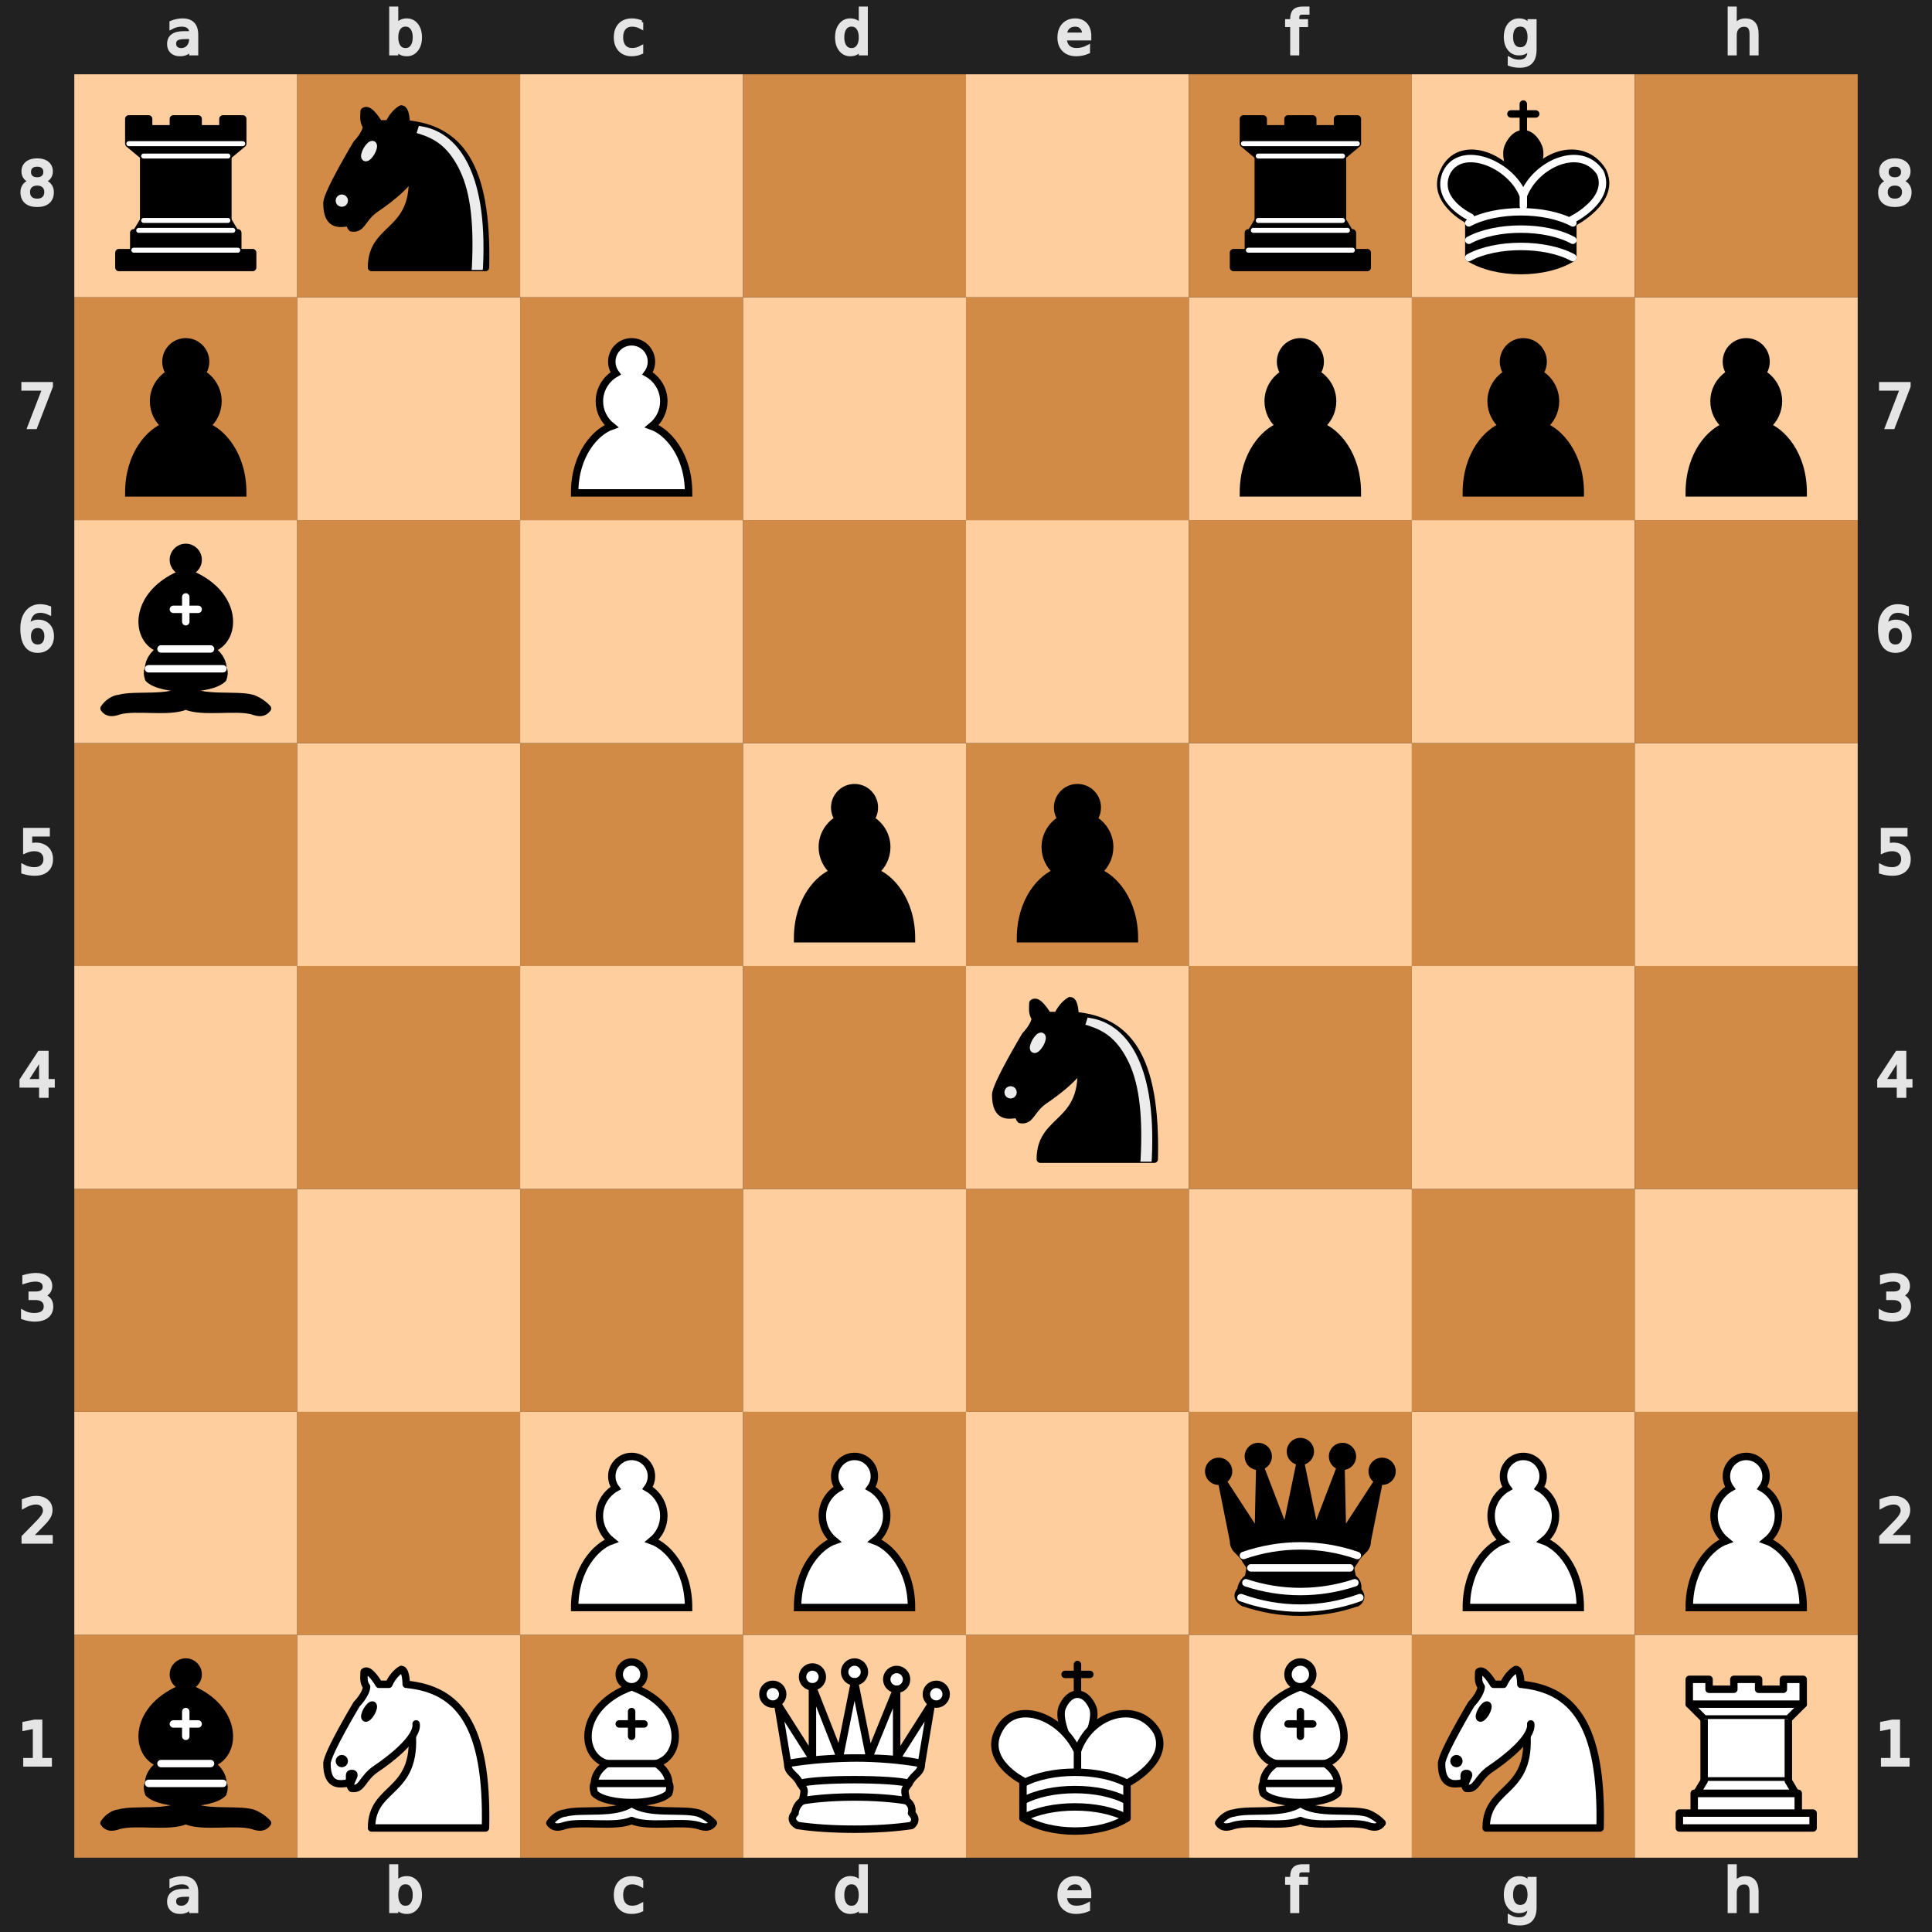
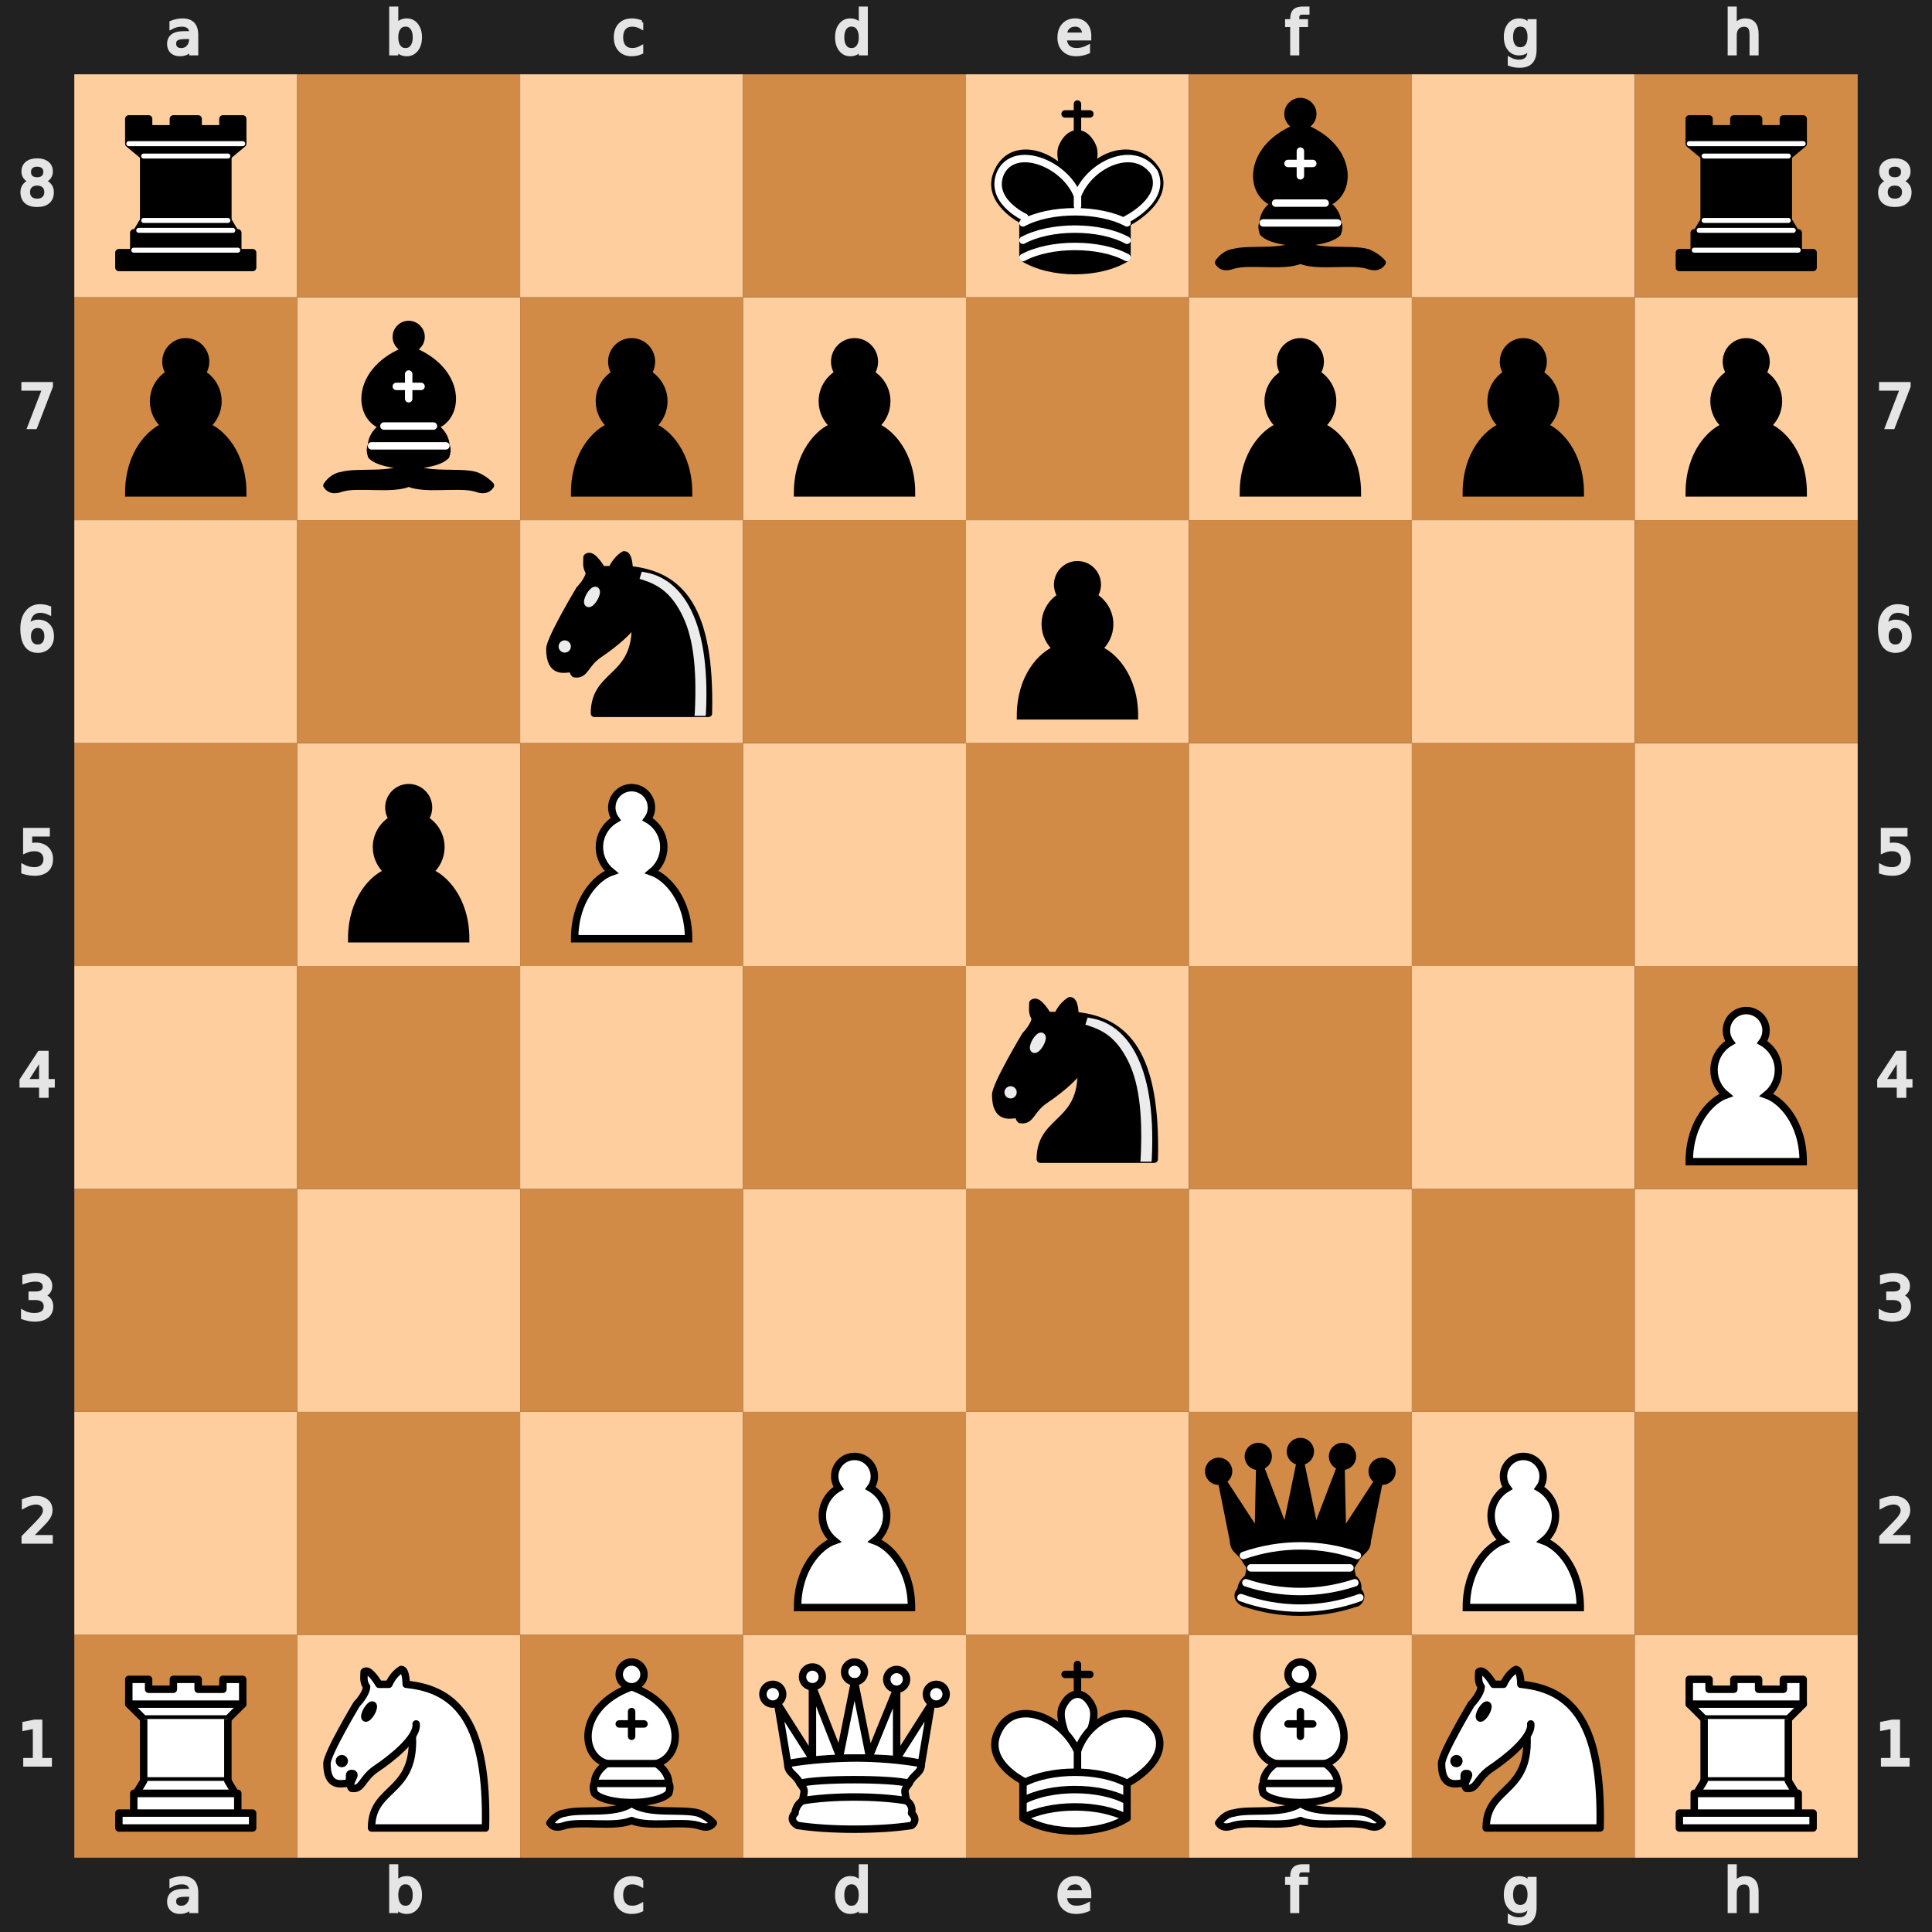
<svg xmlns="http://www.w3.org/2000/svg" xmlns:xlink="http://www.w3.org/1999/xlink" version="1.2" baseProfile="tiny" viewBox="0 0 390 390">
  <defs>
    <g id="white-pawn" class="white pawn">
      <path d="M22.5 9c-2.21 0-4 1.79-4 4 0 .89.29 1.71.78 2.38C17.33 16.5 16 18.59 16 21c0 2.03.94 3.84 2.41 5.03-3 1.06-7.41 5.55-7.41 13.47h23c0-7.92-4.41-12.41-7.41-13.47 1.47-1.19 2.41-3 2.41-5.03 0-2.41-1.33-4.5-3.28-5.62.49-.67.78-1.49.78-2.38 0-2.21-1.79-4-4-4z" fill="#fff" stroke="#000" stroke-width="1.5" stroke-linecap="round" />
    </g>
    <g id="white-knight" class="white knight" fill="none" fill-rule="evenodd" stroke="#000" stroke-width="1.5" stroke-linecap="round" stroke-linejoin="round">
      <path d="M 22,10 C 32.5,11 38.5,18 38,39 L 15,39 C 15,30 25,32.5 23,18" style="fill:#ffffff; stroke:#000000;" />
      <path d="M 24,18 C 24.38,20.91 18.45,25.37 16,27 C 13,29 13.18,31.34 11,31 C 9.958,30.06 12.41,27.96 11,28 C 10,28 11.19,29.23 10,30 C 9,30 5.997,31 6,26 C 6,24 12,14 12,14 C 12,14 13.89,12.1 14,10.5 C 13.27,9.506 13.5,8.5 13.5,7.5 C 14.5,6.5 16.5,10 16.5,10 L 18.5,10 C 18.5,10 19.28,8.008 21,7 C 22,7 22,10 22,10" style="fill:#ffffff; stroke:#000000;" />
      <path d="M 9.5 25.5 A 0.5 0.5 0 1 1 8.5,25.5 A 0.5 0.5 0 1 1 9.5 25.5 z" style="fill:#000000; stroke:#000000;" />
      <path d="M 15 15.5 A 0.5 1.5 0 1 1 14,15.5 A 0.5 1.5 0 1 1 15 15.5 z" transform="matrix(0.866,0.5,-0.5,0.866,9.693,-5.173)" style="fill:#000000; stroke:#000000;" />
    </g>
    <g id="white-bishop" class="white bishop" fill="none" fill-rule="evenodd" stroke="#000" stroke-width="1.5" stroke-linecap="round" stroke-linejoin="round">
      <g fill="#fff" stroke-linecap="butt">
        <path d="M9 36c3.39-.97 10.11.43 13.5-2 3.39 2.43 10.11 1.03 13.5 2 0 0 1.65.54 3 2-.68.97-1.65.99-3 .5-3.39-.97-10.11.46-13.5-1-3.39 1.46-10.11.03-13.5 1-1.354.49-2.323.47-3-.5 1.354-1.94 3-2 3-2zM15 32c2.5 2.5 12.5 2.5 15 0 .5-1.5 0-2 0-2 0-2.5-2.5-4-2.5-4 5.5-1.5 6-11.5-5-15.5-11 4-10.5 14-5 15.5 0 0-2.5 1.5-2.5 4 0 0-.5.5 0 2zM25 8a2.5 2.5 0 1 1-5 0 2.5 2.5 0 1 1 5 0z" />
      </g>
      <path d="M17.5 26h10M15 30h15m-7.5-14.5v5M20 18h5" stroke-linejoin="miter" />
    </g>
    <g id="white-rook" class="white rook" fill="#fff" fill-rule="evenodd" stroke="#000" stroke-width="1.5" stroke-linecap="round" stroke-linejoin="round">
      <path d="M9 39h27v-3H9v3zM12 36v-4h21v4H12zM11 14V9h4v2h5V9h5v2h5V9h4v5" stroke-linecap="butt" />
      <path d="M34 14l-3 3H14l-3-3" />
      <path d="M31 17v12.5H14V17" stroke-linecap="butt" stroke-linejoin="miter" />
      <path d="M31 29.5l1.5 2.5h-20l1.5-2.5" />
      <path d="M11 14h23" fill="none" stroke-linejoin="miter" />
    </g>
    <g id="white-queen" class="white queen" fill="#fff" fill-rule="evenodd" stroke="#000" stroke-width="1.5" stroke-linecap="round" stroke-linejoin="round">
      <path d="M8 12a2 2 0 1 1-4 0 2 2 0 1 1 4 0zM24.5 7.5a2 2 0 1 1-4 0 2 2 0 1 1 4 0zM41 12a2 2 0 1 1-4 0 2 2 0 1 1 4 0zM16 8.5a2 2 0 1 1-4 0 2 2 0 1 1 4 0zM33 9a2 2 0 1 1-4 0 2 2 0 1 1 4 0z" />
      <path d="M9 26c8.5-1.5 21-1.5 27 0l2-12-7 11V11l-5.5 13.5-3-15-3 15-5.5-14V25L7 14l2 12zM9 26c0 2 1.5 2 2.5 4 1 1.5 1 1 .5 3.5-1.5 1-1.5 2.5-1.5 2.5-1.5 1.5.5 2.5.5 2.5 6.5 1 16.5 1 23 0 0 0 1.5-1 0-2.5 0 0 .5-1.5-1-2.5-.5-2.5-.5-2 .5-3.5 1-2 2.5-2 2.5-4-8.5-1.5-18.5-1.5-27 0z" stroke-linecap="butt" />
      <path d="M11.5 30c3.5-1 18.5-1 22 0M12 33.5c6-1 15-1 21 0" fill="none" />
    </g>
    <g id="white-king" class="white king" fill="none" fill-rule="evenodd" stroke="#000" stroke-width="1.5" stroke-linecap="round" stroke-linejoin="round">
      <path d="M22.5 11.63V6M20 8h5" stroke-linejoin="miter" />
      <path d="M22.5 25s4.5-7.5 3-10.5c0 0-1-2.5-3-2.5s-3 2.5-3 2.5c-1.5 3 3 10.5 3 10.5" fill="#fff" stroke-linecap="butt" stroke-linejoin="miter" />
      <path d="M11.5 37c5.5 3.5 15.5 3.5 21 0v-7s9-4.5 6-10.5c-4-6.5-13.5-3.5-16 4V27v-3.5c-3.5-7.5-13-10.5-16-4-3 6 5 10 5 10V37z" fill="#fff" />
      <path d="M11.5 30c5.5-3 15.5-3 21 0m-21 3.5c5.5-3 15.5-3 21 0m-21 3.5c5.5-3 15.5-3 21 0" />
    </g>
    <g id="black-pawn" class="black pawn">
      <path d="M22.5 9c-2.21 0-4 1.79-4 4 0 .89.29 1.71.78 2.38C17.33 16.5 16 18.59 16 21c0 2.03.94 3.84 2.41 5.03-3 1.06-7.41 5.55-7.41 13.47h23c0-7.92-4.41-12.41-7.41-13.47 1.47-1.19 2.41-3 2.41-5.03 0-2.41-1.33-4.5-3.28-5.62.49-.67.78-1.49.78-2.38 0-2.21-1.79-4-4-4z" fill="#000" stroke="#000" stroke-width="1.5" stroke-linecap="round" />
    </g>
    <g id="black-knight" class="black knight" fill="none" fill-rule="evenodd" stroke="#000" stroke-width="1.5" stroke-linecap="round" stroke-linejoin="round">
      <path d="M 22,10 C 32.5,11 38.5,18 38,39 L 15,39 C 15,30 25,32.5 23,18" style="fill:#000000; stroke:#000000;" />
      <path d="M 24,18 C 24.38,20.91 18.45,25.37 16,27 C 13,29 13.18,31.34 11,31 C 9.958,30.06 12.41,27.96 11,28 C 10,28 11.19,29.23 10,30 C 9,30 5.997,31 6,26 C 6,24 12,14 12,14 C 12,14 13.89,12.1 14,10.5 C 13.27,9.506 13.5,8.5 13.5,7.5 C 14.5,6.5 16.5,10 16.5,10 L 18.5,10 C 18.5,10 19.28,8.008 21,7 C 22,7 22,10 22,10" style="fill:#000000; stroke:#000000;" />
      <path d="M 9.5 25.5 A 0.5 0.5 0 1 1 8.5,25.5 A 0.5 0.5 0 1 1 9.5 25.5 z" style="fill:#ececec; stroke:#ececec;" />
      <path d="M 15 15.5 A 0.5 1.5 0 1 1 14,15.5 A 0.5 1.5 0 1 1 15 15.5 z" transform="matrix(0.866,0.5,-0.5,0.866,9.693,-5.173)" style="fill:#ececec; stroke:#ececec;" />
      <path d="M 24.55,10.4 L 24.1,11.85 L 24.6,12 C 27.75,13 30.25,14.49 32.5,18.75 C 34.75,23.01 35.75,29.06 35.25,39 L 35.2,39.5 L 37.45,39.5 L 37.5,39 C 38,28.94 36.62,22.15 34.25,17.66 C 31.88,13.17 28.46,11.02 25.06,10.5 L 24.55,10.4 z " style="fill:#ececec; stroke:none;" />
    </g>
    <g id="black-bishop" class="black bishop" fill="none" fill-rule="evenodd" stroke="#000" stroke-width="1.5" stroke-linecap="round" stroke-linejoin="round">
      <path d="M9 36c3.39-.97 10.11.43 13.5-2 3.39 2.43 10.11 1.03 13.5 2 0 0 1.65.54 3 2-.68.97-1.65.99-3 .5-3.39-.97-10.11.46-13.5-1-3.39 1.46-10.11.03-13.5 1-1.354.49-2.323.47-3-.5 1.354-1.94 3-2 3-2zm6-4c2.5 2.5 12.5 2.5 15 0 .5-1.5 0-2 0-2 0-2.5-2.5-4-2.5-4 5.5-1.5 6-11.5-5-15.5-11 4-10.5 14-5 15.5 0 0-2.5 1.5-2.5 4 0 0-.5.5 0 2zM25 8a2.5 2.5 0 1 1-5 0 2.5 2.5 0 1 1 5 0z" fill="#000" stroke-linecap="butt" />
      <path d="M17.5 26h10M15 30h15m-7.5-14.5v5M20 18h5" stroke="#fff" stroke-linejoin="miter" />
    </g>
    <g id="black-rook" class="black rook" fill="#000" fill-rule="evenodd" stroke="#000" stroke-width="1.5" stroke-linecap="round" stroke-linejoin="round">
      <path d="M9 39h27v-3H9v3zM12.5 32l1.5-2.5h17l1.5 2.5h-20zM12 36v-4h21v4H12z" stroke-linecap="butt" />
      <path d="M14 29.5v-13h17v13H14z" stroke-linecap="butt" stroke-linejoin="miter" />
      <path d="M14 16.5L11 14h23l-3 2.5H14zM11 14V9h4v2h5V9h5v2h5V9h4v5H11z" stroke-linecap="butt" />
      <path d="M12 35.5h21M13 31.5h19M14 29.5h17M14 16.5h17M11 14h23" fill="none" stroke="#fff" stroke-width="1" stroke-linejoin="miter" />
    </g>
    <g id="black-queen" class="black queen" fill="#000" fill-rule="evenodd" stroke="#000" stroke-width="1.5" stroke-linecap="round" stroke-linejoin="round">
      <g fill="#000" stroke="none">
        <circle cx="6" cy="12" r="2.75" />
        <circle cx="14" cy="9" r="2.75" />
        <circle cx="22.5" cy="8" r="2.75" />
        <circle cx="31" cy="9" r="2.75" />
        <circle cx="39" cy="12" r="2.75" />
      </g>
      <path d="M9 26c8.5-1.5 21-1.5 27 0l2.5-12.5L31 25l-.3-14.1-5.2 13.6-3-14.5-3 14.5-5.2-13.6L14 25 6.5 13.5 9 26zM9 26c0 2 1.5 2 2.5 4 1 1.5 1 1 .5 3.5-1.5 1-1.5 2.5-1.5 2.5-1.5 1.5.5 2.5.5 2.5 6.5 1 16.5 1 23 0 0 0 1.5-1 0-2.5 0 0 .5-1.5-1-2.5-.5-2.5-.5-2 .5-3.5 1-2 2.5-2 2.5-4-8.5-1.5-18.5-1.5-27 0z" stroke-linecap="butt" />
      <path d="M11 38.5a35 35 1 0 0 23 0" fill="none" stroke-linecap="butt" />
      <path d="M11 29a35 35 1 0 1 23 0M12.5 31.5h20M11.5 34.5a35 35 1 0 0 22 0M10.5 37.5a35 35 1 0 0 24 0" fill="none" stroke="#fff" />
    </g>
    <g id="black-king" class="black king" fill="none" fill-rule="evenodd" stroke="#000" stroke-width="1.5" stroke-linecap="round" stroke-linejoin="round">
      <path d="M22.5 11.63V6" stroke-linejoin="miter" />
      <path d="M22.5 25s4.5-7.5 3-10.5c0 0-1-2.5-3-2.5s-3 2.5-3 2.5c-1.5 3 3 10.5 3 10.5" fill="#000" stroke-linecap="butt" stroke-linejoin="miter" />
      <path d="M11.5 37c5.5 3.5 15.5 3.5 21 0v-7s9-4.5 6-10.5c-4-6.5-13.5-3.5-16 4V27v-3.5c-3.5-7.5-13-10.5-16-4-3 6 5 10 5 10V37z" fill="#000" />
      <path d="M20 8h5" stroke-linejoin="miter" />
      <path d="M32 29.5s8.5-4 6.03-9.65C34.15 14 25 18 22.5 24.5l.01 2.1-.01-2.1C20 18 9.906 14 6.997 19.85c-2.497 5.65 4.853 9 4.853 9M11.5 30c5.5-3 15.5-3 21 0m-21 3.5c5.5-3 15.5-3 21 0m-21 3.5c5.5-3 15.5-3 21 0" stroke="#fff" />
    </g>
  </defs>
  <rect x="0" y="0" width="390" height="390" fill="#212121" />
  <g transform="translate(20, 0) scale(0.75, 0.75)" fill="#e5e5e5" stroke="#e5e5e5">
    <path d="M23.328 10.016q-1.742 0-2.414.398-.672.398-.672 1.36 0 .765.5 1.218.508.445 1.375.445 1.196 0 1.914-.843.727-.852.727-2.258v-.32zm2.867-.594v4.992h-1.437v-1.328q-.492.797-1.227 1.18-.734.375-1.797.375-1.343 0-2.14-.75-.79-.758-.79-2.024 0-1.476.985-2.226.992-.75 2.953-.75h2.016V8.75q0-.992-.656-1.531-.649-.547-1.829-.547-.75 0-1.46.18-.711.18-1.368.539V6.062q.79-.304 1.532-.453.742-.156 1.445-.156 1.898 0 2.836.984.937.985.937 2.985z" />
  </g>
  <g transform="translate(20, 375) scale(0.75, 0.75)" fill="#e5e5e5" stroke="#e5e5e5">
    <path d="M23.328 10.016q-1.742 0-2.414.398-.672.398-.672 1.36 0 .765.5 1.218.508.445 1.375.445 1.196 0 1.914-.843.727-.852.727-2.258v-.32zm2.867-.594v4.992h-1.437v-1.328q-.492.797-1.227 1.18-.734.375-1.797.375-1.343 0-2.14-.75-.79-.758-.79-2.024 0-1.476.985-2.226.992-.75 2.953-.75h2.016V8.75q0-.992-.656-1.531-.649-.547-1.829-.547-.75 0-1.46.18-.711.18-1.368.539V6.062q.79-.304 1.532-.453.742-.156 1.445-.156 1.898 0 2.836.984.937.985.937 2.985z" />
  </g>
  <g transform="translate(65, 0) scale(0.75, 0.75)" fill="#e5e5e5" stroke="#e5e5e5">
    <path d="M24.922 10.047q0-1.586-.656-2.485-.649-.906-1.79-.906-1.14 0-1.796.906-.649.899-.649 2.485 0 1.586.649 2.492.656.898 1.797.898 1.14 0 1.789-.898.656-.906.656-2.492zm-4.89-3.055q.452-.781 1.14-1.156.695-.383 1.656-.383 1.594 0 2.586 1.266 1 1.265 1 3.328 0 2.062-1 3.328-.992 1.266-2.586 1.266-.96 0-1.656-.375-.688-.383-1.14-1.164v1.312h-1.446V2.258h1.445z" />
  </g>
  <g transform="translate(65, 375) scale(0.75, 0.75)" fill="#e5e5e5" stroke="#e5e5e5">
    <path d="M24.922 10.047q0-1.586-.656-2.485-.649-.906-1.79-.906-1.14 0-1.796.906-.649.899-.649 2.485 0 1.586.649 2.492.656.898 1.797.898 1.14 0 1.789-.898.656-.906.656-2.492zm-4.89-3.055q.452-.781 1.14-1.156.695-.383 1.656-.383 1.594 0 2.586 1.266 1 1.265 1 3.328 0 2.062-1 3.328-.992 1.266-2.586 1.266-.96 0-1.656-.375-.688-.383-1.14-1.164v1.312h-1.446V2.258h1.445z" />
  </g>
  <g transform="translate(110, 0) scale(0.75, 0.75)" fill="#e5e5e5" stroke="#e5e5e5">
    <path d="M25.96 6v1.344q-.608-.336-1.226-.5-.609-.172-1.234-.172-1.398 0-2.172.89-.773.883-.773 2.485 0 1.601.773 2.492.774.883 2.172.883.625 0 1.234-.164.618-.172 1.227-.508v1.328q-.602.281-1.25.422-.64.14-1.367.14-1.977 0-3.14-1.242-1.165-1.242-1.165-3.351 0-2.14 1.172-3.367 1.18-1.227 3.227-1.227.664 0 1.296.14.633.134 1.227.407z" />
  </g>
  <g transform="translate(110, 375) scale(0.75, 0.75)" fill="#e5e5e5" stroke="#e5e5e5">
    <path d="M25.96 6v1.344q-.608-.336-1.226-.5-.609-.172-1.234-.172-1.398 0-2.172.89-.773.883-.773 2.485 0 1.601.773 2.492.774.883 2.172.883.625 0 1.234-.164.618-.172 1.227-.508v1.328q-.602.281-1.25.422-.64.14-1.367.14-1.977 0-3.14-1.242-1.165-1.242-1.165-3.351 0-2.14 1.172-3.367 1.18-1.227 3.227-1.227.664 0 1.296.14.633.134 1.227.407z" />
  </g>
  <g transform="translate(155, 0) scale(0.75, 0.75)" fill="#e5e5e5" stroke="#e5e5e5">
    <path d="M24.973 6.992V2.258h1.437v12.156h-1.437v-1.312q-.453.78-1.149 1.164-.687.375-1.656.375-1.586 0-2.586-1.266-.992-1.266-.992-3.328 0-2.063.992-3.328 1-1.266 2.586-1.266.969 0 1.656.383.696.375 1.149 1.156zm-4.899 3.055q0 1.586.649 2.492.656.898 1.797.898 1.14 0 1.796-.898.657-.906.657-2.492 0-1.586-.657-2.485-.656-.906-1.796-.906-1.141 0-1.797.906-.649.899-.649 2.485z" />
  </g>
  <g transform="translate(155, 375) scale(0.75, 0.75)" fill="#e5e5e5" stroke="#e5e5e5">
    <path d="M24.973 6.992V2.258h1.437v12.156h-1.437v-1.312q-.453.78-1.149 1.164-.687.375-1.656.375-1.586 0-2.586-1.266-.992-1.266-.992-3.328 0-2.063.992-3.328 1-1.266 2.586-1.266.969 0 1.656.383.696.375 1.149 1.156zm-4.899 3.055q0 1.586.649 2.492.656.898 1.797.898 1.14 0 1.796-.898.657-.906.657-2.492 0-1.586-.657-2.485-.656-.906-1.796-.906-1.141 0-1.797.906-.649.899-.649 2.485z" />
  </g>
  <g transform="translate(200, 0) scale(0.75, 0.75)" fill="#e5e5e5" stroke="#e5e5e5">
    <path d="M26.555 9.68v.703h-6.61q.094 1.484.89 2.265.806.774 2.235.774.828 0 1.602-.203.781-.203 1.547-.61v1.36q-.774.328-1.586.5-.813.172-1.649.172-2.093 0-3.32-1.22-1.219-1.218-1.219-3.296 0-2.148 1.157-3.406 1.164-1.266 3.132-1.266 1.766 0 2.79 1.14 1.03 1.134 1.03 3.087zm-1.438-.422q-.015-1.18-.664-1.883-.64-.703-1.703-.703-1.203 0-1.93.68-.718.68-.828 1.914z" />
  </g>
  <g transform="translate(200, 375) scale(0.75, 0.75)" fill="#e5e5e5" stroke="#e5e5e5">
    <path d="M26.555 9.68v.703h-6.61q.094 1.484.89 2.265.806.774 2.235.774.828 0 1.602-.203.781-.203 1.547-.61v1.36q-.774.328-1.586.5-.813.172-1.649.172-2.093 0-3.32-1.22-1.219-1.218-1.219-3.296 0-2.148 1.157-3.406 1.164-1.266 3.132-1.266 1.766 0 2.79 1.14 1.03 1.134 1.03 3.087zm-1.438-.422q-.015-1.18-.664-1.883-.64-.703-1.703-.703-1.203 0-1.93.68-.718.68-.828 1.914z" />
  </g>
  <g transform="translate(245, 0) scale(0.75, 0.75)" fill="#e5e5e5" stroke="#e5e5e5">
    <path d="M25.285 2.258v1.195H23.91q-.773 0-1.078.313-.297.312-.297 1.125v.773h2.367v1.117h-2.367v7.633H21.09V6.781h-1.375V5.664h1.375v-.61q0-1.46.68-2.124.68-.672 2.156-.672z" />
  </g>
  <g transform="translate(245, 375) scale(0.75, 0.75)" fill="#e5e5e5" stroke="#e5e5e5">
    <path d="M25.285 2.258v1.195H23.91q-.773 0-1.078.313-.297.312-.297 1.125v.773h2.367v1.117h-2.367v7.633H21.09V6.781h-1.375V5.664h1.375v-.61q0-1.46.68-2.124.68-.672 2.156-.672z" />
  </g>
  <g transform="translate(290, 0) scale(0.75, 0.75)" fill="#e5e5e5" stroke="#e5e5e5">
    <path d="M24.973 9.937q0-1.562-.649-2.421-.64-.86-1.804-.86-1.157 0-1.805.86-.64.859-.64 2.421 0 1.555.64 2.415.648.859 1.805.859 1.164 0 1.804-.86.649-.859.649-2.414zm1.437 3.391q0 2.234-.992 3.32-.992 1.094-3.04 1.094-.757 0-1.429-.117-.672-.11-1.304-.344v-1.398q.632.344 1.25.508.617.164 1.257.164 1.414 0 2.118-.743.703-.734.703-2.226v-.711q-.446.773-1.141 1.156-.695.383-1.664.383-1.61 0-2.594-1.227-.984-1.226-.984-3.25 0-2.03.984-3.257.985-1.227 2.594-1.227.969 0 1.664.383t1.14 1.156V5.664h1.438z" />
  </g>
  <g transform="translate(290, 375) scale(0.75, 0.75)" fill="#e5e5e5" stroke="#e5e5e5">
    <path d="M24.973 9.937q0-1.562-.649-2.421-.64-.86-1.804-.86-1.157 0-1.805.86-.64.859-.64 2.421 0 1.555.64 2.415.648.859 1.805.859 1.164 0 1.804-.86.649-.859.649-2.414zm1.437 3.391q0 2.234-.992 3.32-.992 1.094-3.04 1.094-.757 0-1.429-.117-.672-.11-1.304-.344v-1.398q.632.344 1.25.508.617.164 1.257.164 1.414 0 2.118-.743.703-.734.703-2.226v-.711q-.446.773-1.141 1.156-.695.383-1.664.383-1.61 0-2.594-1.227-.984-1.226-.984-3.25 0-2.03.984-3.257.985-1.227 2.594-1.227.969 0 1.664.383t1.14 1.156V5.664h1.438z" />
  </g>
  <g transform="translate(335, 0) scale(0.75, 0.75)" fill="#e5e5e5" stroke="#e5e5e5">
    <path d="M26.164 9.133v5.281h-1.437V9.18q0-1.243-.485-1.86-.484-.617-1.453-.617-1.164 0-1.836.742-.672.742-.672 2.024v4.945h-1.445V2.258h1.445v4.765q.516-.789 1.211-1.18.703-.39 1.617-.39 1.508 0 2.282.938.773.93.773 2.742z" />
  </g>
  <g transform="translate(335, 375) scale(0.75, 0.75)" fill="#e5e5e5" stroke="#e5e5e5">
    <path d="M26.164 9.133v5.281h-1.437V9.18q0-1.243-.485-1.86-.484-.617-1.453-.617-1.164 0-1.836.742-.672.742-.672 2.024v4.945h-1.445V2.258h1.445v4.765q.516-.789 1.211-1.18.703-.39 1.617-.39 1.508 0 2.282.938.773.93.773 2.742z" />
  </g>
  <g transform="translate(0, 335) scale(0.75, 0.75)" fill="#e5e5e5" stroke="#e5e5e5">
    <path d="M6.754 26.996h2.578v-8.898l-2.805.562v-1.437l2.79-.563h1.578v10.336h2.578v1.328h-6.72z" />
  </g>
  <g transform="translate(375, 335) scale(0.75, 0.75)" fill="#e5e5e5" stroke="#e5e5e5">
    <path d="M6.754 26.996h2.578v-8.898l-2.805.562v-1.437l2.79-.563h1.578v10.336h2.578v1.328h-6.72z" />
  </g>
  <g transform="translate(0, 290) scale(0.75, 0.75)" fill="#e5e5e5" stroke="#e5e5e5">
    <path d="M8.195 26.996h5.508v1.328H6.297v-1.328q.898-.93 2.445-2.492 1.555-1.57 1.953-2.024.758-.851 1.055-1.437.305-.594.305-1.164 0-.93-.657-1.516-.648-.586-1.695-.586-.742 0-1.57.258-.82.258-1.758.781v-1.593q.953-.383 1.781-.578.828-.196 1.516-.196 1.812 0 2.89.906 1.079.907 1.079 2.422 0 .72-.274 1.368-.265.64-.976 1.515-.196.227-1.243 1.313-1.046 1.078-2.953 3.023z" />
  </g>
  <g transform="translate(375, 290) scale(0.75, 0.75)" fill="#e5e5e5" stroke="#e5e5e5">
    <path d="M8.195 26.996h5.508v1.328H6.297v-1.328q.898-.93 2.445-2.492 1.555-1.57 1.953-2.024.758-.851 1.055-1.437.305-.594.305-1.164 0-.93-.657-1.516-.648-.586-1.695-.586-.742 0-1.57.258-.82.258-1.758.781v-1.593q.953-.383 1.781-.578.828-.196 1.516-.196 1.812 0 2.89.906 1.079.907 1.079 2.422 0 .72-.274 1.368-.265.64-.976 1.515-.196.227-1.243 1.313-1.046 1.078-2.953 3.023z" />
  </g>
  <g transform="translate(0, 245) scale(0.75, 0.75)" fill="#e5e5e5" stroke="#e5e5e5">
    <path d="M11.434 22.035q1.132.242 1.765 1.008.64.766.64 1.89 0 1.727-1.187 2.672-1.187.946-3.375.946-.734 0-1.515-.149-.774-.14-1.602-.43V26.45q.656.383 1.438.578.78.196 1.632.196 1.485 0 2.258-.586.782-.586.782-1.703 0-1.032-.727-1.61-.719-.586-2.008-.586h-1.36v-1.297h1.423q1.164 0 1.78-.46.618-.47.618-1.344 0-.899-.64-1.375-.633-.485-1.82-.485-.65 0-1.391.141-.743.14-1.633.437V16.95q.898-.25 1.68-.375.788-.125 1.484-.125 1.797 0 2.844.82 1.046.813 1.046 2.204 0 .968-.554 1.64-.555.664-1.578.922z" />
  </g>
  <g transform="translate(375, 245) scale(0.75, 0.75)" fill="#e5e5e5" stroke="#e5e5e5">
    <path d="M11.434 22.035q1.132.242 1.765 1.008.64.766.64 1.89 0 1.727-1.187 2.672-1.187.946-3.375.946-.734 0-1.515-.149-.774-.14-1.602-.43V26.45q.656.383 1.438.578.78.196 1.632.196 1.485 0 2.258-.586.782-.586.782-1.703 0-1.032-.727-1.61-.719-.586-2.008-.586h-1.36v-1.297h1.423q1.164 0 1.78-.46.618-.47.618-1.344 0-.899-.64-1.375-.633-.485-1.82-.485-.65 0-1.391.141-.743.14-1.633.437V16.95q.898-.25 1.68-.375.788-.125 1.484-.125 1.797 0 2.844.82 1.046.813 1.046 2.204 0 .968-.554 1.64-.555.664-1.578.922z" />
  </g>
  <g transform="translate(0, 200) scale(0.75, 0.75)" fill="#e5e5e5" stroke="#e5e5e5">
    <path d="M11.016 18.035L7.03 24.262h3.985zm-.414-1.375h1.984v7.602h1.664v1.312h-1.664v2.75h-1.57v-2.75H5.75v-1.523z" />
  </g>
  <g transform="translate(375, 200) scale(0.75, 0.75)" fill="#e5e5e5" stroke="#e5e5e5">
    <path d="M11.016 18.035L7.03 24.262h3.985zm-.414-1.375h1.984v7.602h1.664v1.312h-1.664v2.75h-1.57v-2.75H5.75v-1.523z" />
  </g>
  <g transform="translate(0, 155) scale(0.75, 0.75)" fill="#e5e5e5" stroke="#e5e5e5">
    <path d="M6.719 16.66h6.195v1.328h-4.75v2.86q.344-.118.688-.172.343-.063.687-.063 1.953 0 3.094 1.07 1.14 1.07 1.14 2.899 0 1.883-1.171 2.93-1.172 1.039-3.305 1.039-.735 0-1.5-.125-.758-.125-1.57-.375v-1.586q.703.383 1.453.57.75.188 1.586.188 1.351 0 2.14-.711.79-.711.79-1.93 0-1.219-.79-1.93-.789-.71-2.14-.71-.633 0-1.266.14-.625.14-1.281.438z" />
  </g>
  <g transform="translate(375, 155) scale(0.75, 0.75)" fill="#e5e5e5" stroke="#e5e5e5">
    <path d="M6.719 16.66h6.195v1.328h-4.75v2.86q.344-.118.688-.172.343-.063.687-.063 1.953 0 3.094 1.07 1.14 1.07 1.14 2.899 0 1.883-1.171 2.93-1.172 1.039-3.305 1.039-.735 0-1.5-.125-.758-.125-1.57-.375v-1.586q.703.383 1.453.57.75.188 1.586.188 1.351 0 2.14-.711.79-.711.79-1.93 0-1.219-.79-1.93-.789-.71-2.14-.71-.633 0-1.266.14-.625.14-1.281.438z" />
  </g>
  <g transform="translate(0, 110) scale(0.75, 0.75)" fill="#e5e5e5" stroke="#e5e5e5">
    <path d="M10.137 21.863q-1.063 0-1.688.727-.617.726-.617 1.992 0 1.258.617 1.992.625.727 1.688.727 1.062 0 1.68-.727.624-.734.624-1.992 0-1.266-.625-1.992-.617-.727-1.68-.727zm3.133-4.945v1.437q-.594-.28-1.204-.43-.601-.148-1.195-.148-1.562 0-2.39 1.055-.82 1.055-.938 3.188.46-.68 1.156-1.04.696-.367 1.531-.367 1.758 0 2.774 1.07 1.023 1.063 1.023 2.899 0 1.797-1.062 2.883-1.063 1.086-2.828 1.086-2.024 0-3.094-1.547-1.07-1.555-1.07-4.5 0-2.766 1.312-4.406 1.313-1.649 3.524-1.649.593 0 1.195.117.61.118 1.266.352z" />
  </g>
  <g transform="translate(375, 110) scale(0.75, 0.75)" fill="#e5e5e5" stroke="#e5e5e5">
    <path d="M10.137 21.863q-1.063 0-1.688.727-.617.726-.617 1.992 0 1.258.617 1.992.625.727 1.688.727 1.062 0 1.68-.727.624-.734.624-1.992 0-1.266-.625-1.992-.617-.727-1.68-.727zm3.133-4.945v1.437q-.594-.28-1.204-.43-.601-.148-1.195-.148-1.562 0-2.39 1.055-.82 1.055-.938 3.188.46-.68 1.156-1.04.696-.367 1.531-.367 1.758 0 2.774 1.07 1.023 1.063 1.023 2.899 0 1.797-1.062 2.883-1.063 1.086-2.828 1.086-2.024 0-3.094-1.547-1.07-1.555-1.07-4.5 0-2.766 1.312-4.406 1.313-1.649 3.524-1.649.593 0 1.195.117.61.118 1.266.352z" />
  </g>
  <g transform="translate(0, 65) scale(0.75, 0.75)" fill="#e5e5e5" stroke="#e5e5e5">
    <path d="M6.25 16.66h7.5v.672L9.516 28.324H7.867l3.985-10.336H6.25z" />
  </g>
  <g transform="translate(375, 65) scale(0.75, 0.75)" fill="#e5e5e5" stroke="#e5e5e5">
    <path d="M6.25 16.66h7.5v.672L9.516 28.324H7.867l3.985-10.336H6.25z" />
  </g>
  <g transform="translate(0, 20) scale(0.75, 0.75)" fill="#e5e5e5" stroke="#e5e5e5">
    <path d="M10 22.785q-1.125 0-1.773.602-.641.601-.641 1.656t.64 1.656q.649.602 1.774.602t1.773-.602q.649-.61.649-1.656 0-1.055-.649-1.656-.64-.602-1.773-.602zm-1.578-.672q-1.016-.25-1.586-.945-.563-.695-.563-1.695 0-1.399.993-2.211 1-.813 2.734-.813 1.742 0 2.734.813.993.812.993 2.21 0 1-.57 1.696-.563.695-1.571.945 1.14.266 1.773 1.04.641.773.641 1.89 0 1.695-1.04 2.602-1.03.906-2.96.906t-2.969-.906Q6 26.738 6 25.043q0-1.117.64-1.89.641-.774 1.782-1.04zm-.578-2.492q0 .906.562 1.414.57.508 1.594.508 1.016 0 1.586-.508.578-.508.578-1.414 0-.906-.578-1.414-.57-.508-1.586-.508-1.023 0-1.594.508-.562.508-.562 1.414z" />
  </g>
  <g transform="translate(375, 20) scale(0.75, 0.75)" fill="#e5e5e5" stroke="#e5e5e5">
    <path d="M10 22.785q-1.125 0-1.773.602-.641.601-.641 1.656t.64 1.656q.649.602 1.774.602t1.773-.602q.649-.61.649-1.656 0-1.055-.649-1.656-.64-.602-1.773-.602zm-1.578-.672q-1.016-.25-1.586-.945-.563-.695-.563-1.695 0-1.399.993-2.211 1-.813 2.734-.813 1.742 0 2.734.813.993.812.993 2.21 0 1-.57 1.696-.563.695-1.571.945 1.14.266 1.773 1.04.641.773.641 1.89 0 1.695-1.04 2.602-1.03.906-2.96.906t-2.969-.906Q6 26.738 6 25.043q0-1.117.64-1.89.641-.774 1.782-1.04zm-.578-2.492q0 .906.562 1.414.57.508 1.594.508 1.016 0 1.586-.508.578-.508.578-1.414 0-.906-.578-1.414-.57-.508-1.586-.508-1.023 0-1.594.508-.562.508-.562 1.414z" />
  </g>
  <rect x="15" y="330" width="45" height="45" class="square dark a1" stroke="none" fill="#d18b47" />
  <rect x="60" y="330" width="45" height="45" class="square light b1" stroke="none" fill="#ffce9e" />
  <rect x="105" y="330" width="45" height="45" class="square dark c1" stroke="none" fill="#d18b47" />
  <rect x="150" y="330" width="45" height="45" class="square light d1" stroke="none" fill="#ffce9e" />
  <rect x="195" y="330" width="45" height="45" class="square dark e1" stroke="none" fill="#d18b47" />
  <rect x="240" y="330" width="45" height="45" class="square light f1" stroke="none" fill="#ffce9e" />
  <rect x="285" y="330" width="45" height="45" class="square dark g1" stroke="none" fill="#d18b47" />
  <rect x="330" y="330" width="45" height="45" class="square light h1" stroke="none" fill="#ffce9e" />
  <rect x="15" y="285" width="45" height="45" class="square light a2" stroke="none" fill="#ffce9e" />
  <rect x="60" y="285" width="45" height="45" class="square dark b2" stroke="none" fill="#d18b47" />
  <rect x="105" y="285" width="45" height="45" class="square light c2" stroke="none" fill="#ffce9e" />
  <rect x="150" y="285" width="45" height="45" class="square dark d2" stroke="none" fill="#d18b47" />
  <rect x="195" y="285" width="45" height="45" class="square light e2" stroke="none" fill="#ffce9e" />
  <rect x="240" y="285" width="45" height="45" class="square dark f2" stroke="none" fill="#d18b47" />
  <rect x="285" y="285" width="45" height="45" class="square light g2" stroke="none" fill="#ffce9e" />
  <rect x="330" y="285" width="45" height="45" class="square dark h2" stroke="none" fill="#d18b47" />
  <rect x="15" y="240" width="45" height="45" class="square dark a3" stroke="none" fill="#d18b47" />
  <rect x="60" y="240" width="45" height="45" class="square light b3" stroke="none" fill="#ffce9e" />
  <rect x="105" y="240" width="45" height="45" class="square dark c3" stroke="none" fill="#d18b47" />
  <rect x="150" y="240" width="45" height="45" class="square light d3" stroke="none" fill="#ffce9e" />
  <rect x="195" y="240" width="45" height="45" class="square dark e3" stroke="none" fill="#d18b47" />
  <rect x="240" y="240" width="45" height="45" class="square light f3" stroke="none" fill="#ffce9e" />
  <rect x="285" y="240" width="45" height="45" class="square dark g3" stroke="none" fill="#d18b47" />
  <rect x="330" y="240" width="45" height="45" class="square light h3" stroke="none" fill="#ffce9e" />
  <rect x="15" y="195" width="45" height="45" class="square light a4" stroke="none" fill="#ffce9e" />
  <rect x="60" y="195" width="45" height="45" class="square dark b4" stroke="none" fill="#d18b47" />
  <rect x="105" y="195" width="45" height="45" class="square light c4" stroke="none" fill="#ffce9e" />
  <rect x="150" y="195" width="45" height="45" class="square dark d4" stroke="none" fill="#d18b47" />
  <rect x="195" y="195" width="45" height="45" class="square light e4" stroke="none" fill="#ffce9e" />
  <rect x="240" y="195" width="45" height="45" class="square dark f4" stroke="none" fill="#d18b47" />
  <rect x="285" y="195" width="45" height="45" class="square light g4" stroke="none" fill="#ffce9e" />
  <rect x="330" y="195" width="45" height="45" class="square dark h4" stroke="none" fill="#d18b47" />
  <rect x="15" y="150" width="45" height="45" class="square dark a5" stroke="none" fill="#d18b47" />
  <rect x="60" y="150" width="45" height="45" class="square light b5" stroke="none" fill="#ffce9e" />
  <rect x="105" y="150" width="45" height="45" class="square dark c5" stroke="none" fill="#d18b47" />
  <rect x="150" y="150" width="45" height="45" class="square light d5" stroke="none" fill="#ffce9e" />
  <rect x="195" y="150" width="45" height="45" class="square dark e5" stroke="none" fill="#d18b47" />
  <rect x="240" y="150" width="45" height="45" class="square light f5" stroke="none" fill="#ffce9e" />
  <rect x="285" y="150" width="45" height="45" class="square dark g5" stroke="none" fill="#d18b47" />
  <rect x="330" y="150" width="45" height="45" class="square light h5" stroke="none" fill="#ffce9e" />
  <rect x="15" y="105" width="45" height="45" class="square light a6" stroke="none" fill="#ffce9e" />
  <rect x="60" y="105" width="45" height="45" class="square dark b6" stroke="none" fill="#d18b47" />
  <rect x="105" y="105" width="45" height="45" class="square light c6" stroke="none" fill="#ffce9e" />
  <rect x="150" y="105" width="45" height="45" class="square dark d6" stroke="none" fill="#d18b47" />
  <rect x="195" y="105" width="45" height="45" class="square light e6" stroke="none" fill="#ffce9e" />
  <rect x="240" y="105" width="45" height="45" class="square dark f6" stroke="none" fill="#d18b47" />
  <rect x="285" y="105" width="45" height="45" class="square light g6" stroke="none" fill="#ffce9e" />
  <rect x="330" y="105" width="45" height="45" class="square dark h6" stroke="none" fill="#d18b47" />
  <rect x="15" y="60" width="45" height="45" class="square dark a7" stroke="none" fill="#d18b47" />
  <rect x="60" y="60" width="45" height="45" class="square light b7" stroke="none" fill="#ffce9e" />
  <rect x="105" y="60" width="45" height="45" class="square dark c7" stroke="none" fill="#d18b47" />
  <rect x="150" y="60" width="45" height="45" class="square light d7" stroke="none" fill="#ffce9e" />
  <rect x="195" y="60" width="45" height="45" class="square dark e7" stroke="none" fill="#d18b47" />
  <rect x="240" y="60" width="45" height="45" class="square light f7" stroke="none" fill="#ffce9e" />
  <rect x="285" y="60" width="45" height="45" class="square dark g7" stroke="none" fill="#d18b47" />
  <rect x="330" y="60" width="45" height="45" class="square light h7" stroke="none" fill="#ffce9e" />
  <rect x="15" y="15" width="45" height="45" class="square light a8" stroke="none" fill="#ffce9e" />
  <rect x="60" y="15" width="45" height="45" class="square dark b8" stroke="none" fill="#d18b47" />
  <rect x="105" y="15" width="45" height="45" class="square light c8" stroke="none" fill="#ffce9e" />
  <rect x="150" y="15" width="45" height="45" class="square dark d8" stroke="none" fill="#d18b47" />
  <rect x="195" y="15" width="45" height="45" class="square light e8" stroke="none" fill="#ffce9e" />
  <rect x="240" y="15" width="45" height="45" class="square dark f8" stroke="none" fill="#d18b47" />
  <rect x="285" y="15" width="45" height="45" class="square light g8" stroke="none" fill="#ffce9e" />
  <rect x="330" y="15" width="45" height="45" class="square dark h8" stroke="none" fill="#d18b47" />
-   <use href="#black-bishop" xlink:href="#black-bishop" transform="translate(15, 330)" />
+   <use href="#white-rook" xlink:href="#white-rook" transform="translate(15, 330)" />
  <use href="#white-knight" xlink:href="#white-knight" transform="translate(60, 330)" />
  <use href="#white-bishop" xlink:href="#white-bishop" transform="translate(105, 330)" />
  <use href="#white-queen" xlink:href="#white-queen" transform="translate(150, 330)" />
  <use href="#white-king" xlink:href="#white-king" transform="translate(195, 330)" />
  <use href="#white-bishop" xlink:href="#white-bishop" transform="translate(240, 330)" />
  <use href="#white-knight" xlink:href="#white-knight" transform="translate(285, 330)" />
  <use href="#white-rook" xlink:href="#white-rook" transform="translate(330, 330)" />
-   <use href="#white-pawn" xlink:href="#white-pawn" transform="translate(105, 285)" />
  <use href="#white-pawn" xlink:href="#white-pawn" transform="translate(150, 285)" />
  <use href="#black-queen" xlink:href="#black-queen" transform="translate(240, 285)" />
  <use href="#white-pawn" xlink:href="#white-pawn" transform="translate(285, 285)" />
-   <use href="#white-pawn" xlink:href="#white-pawn" transform="translate(330, 285)" />
  <use href="#black-knight" xlink:href="#black-knight" transform="translate(195, 195)" />
-   <use href="#black-pawn" xlink:href="#black-pawn" transform="translate(150, 150)" />
-   <use href="#black-pawn" xlink:href="#black-pawn" transform="translate(195, 150)" />
-   <use href="#black-bishop" xlink:href="#black-bishop" transform="translate(15, 105)" />
+   <use href="#white-pawn" xlink:href="#white-pawn" transform="translate(330, 195)" />
+   <use href="#black-pawn" xlink:href="#black-pawn" transform="translate(60, 150)" />
+   <use href="#white-pawn" xlink:href="#white-pawn" transform="translate(105, 150)" />
+   <use href="#black-knight" xlink:href="#black-knight" transform="translate(105, 105)" />
+   <use href="#black-pawn" xlink:href="#black-pawn" transform="translate(195, 105)" />
  <use href="#black-pawn" xlink:href="#black-pawn" transform="translate(15, 60)" />
-   <use href="#white-pawn" xlink:href="#white-pawn" transform="translate(105, 60)" />
+   <use href="#black-bishop" xlink:href="#black-bishop" transform="translate(60, 60)" />
+   <use href="#black-pawn" xlink:href="#black-pawn" transform="translate(105, 60)" />
+   <use href="#black-pawn" xlink:href="#black-pawn" transform="translate(150, 60)" />
  <use href="#black-pawn" xlink:href="#black-pawn" transform="translate(240, 60)" />
  <use href="#black-pawn" xlink:href="#black-pawn" transform="translate(285, 60)" />
  <use href="#black-pawn" xlink:href="#black-pawn" transform="translate(330, 60)" />
  <use href="#black-rook" xlink:href="#black-rook" transform="translate(15, 15)" />
-   <use href="#black-knight" xlink:href="#black-knight" transform="translate(60, 15)" />
-   <use href="#black-rook" xlink:href="#black-rook" transform="translate(240, 15)" />
-   <use href="#black-king" xlink:href="#black-king" transform="translate(285, 15)" />
+   <use href="#black-king" xlink:href="#black-king" transform="translate(195, 15)" />
+   <use href="#black-bishop" xlink:href="#black-bishop" transform="translate(240, 15)" />
+   <use href="#black-rook" xlink:href="#black-rook" transform="translate(330, 15)" />
</svg>
